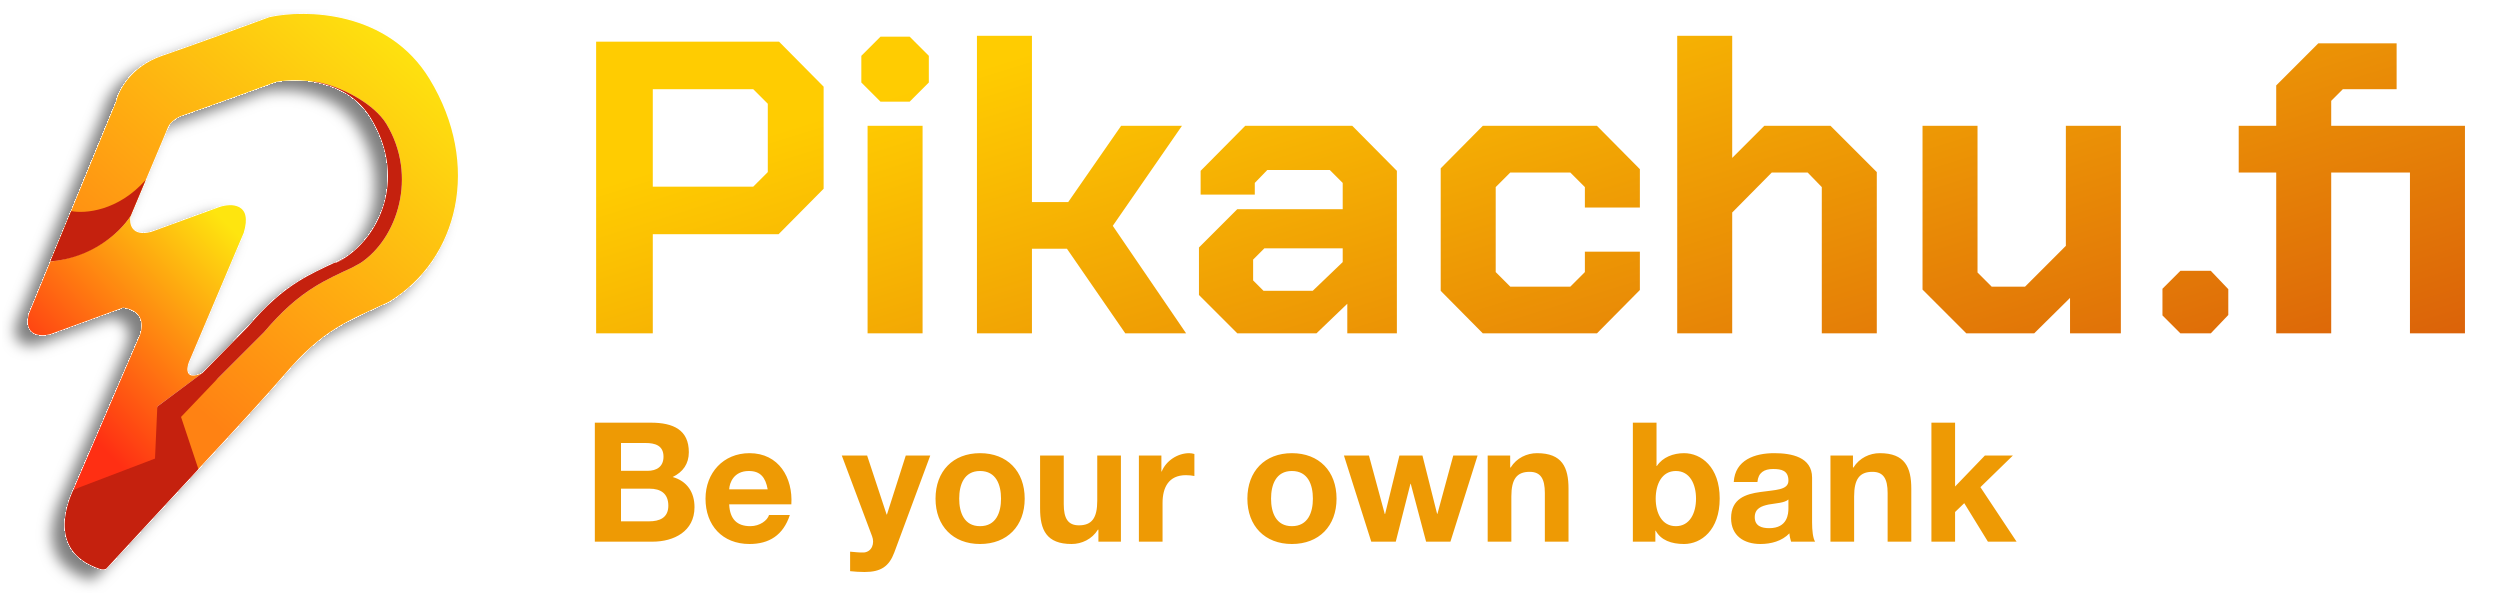
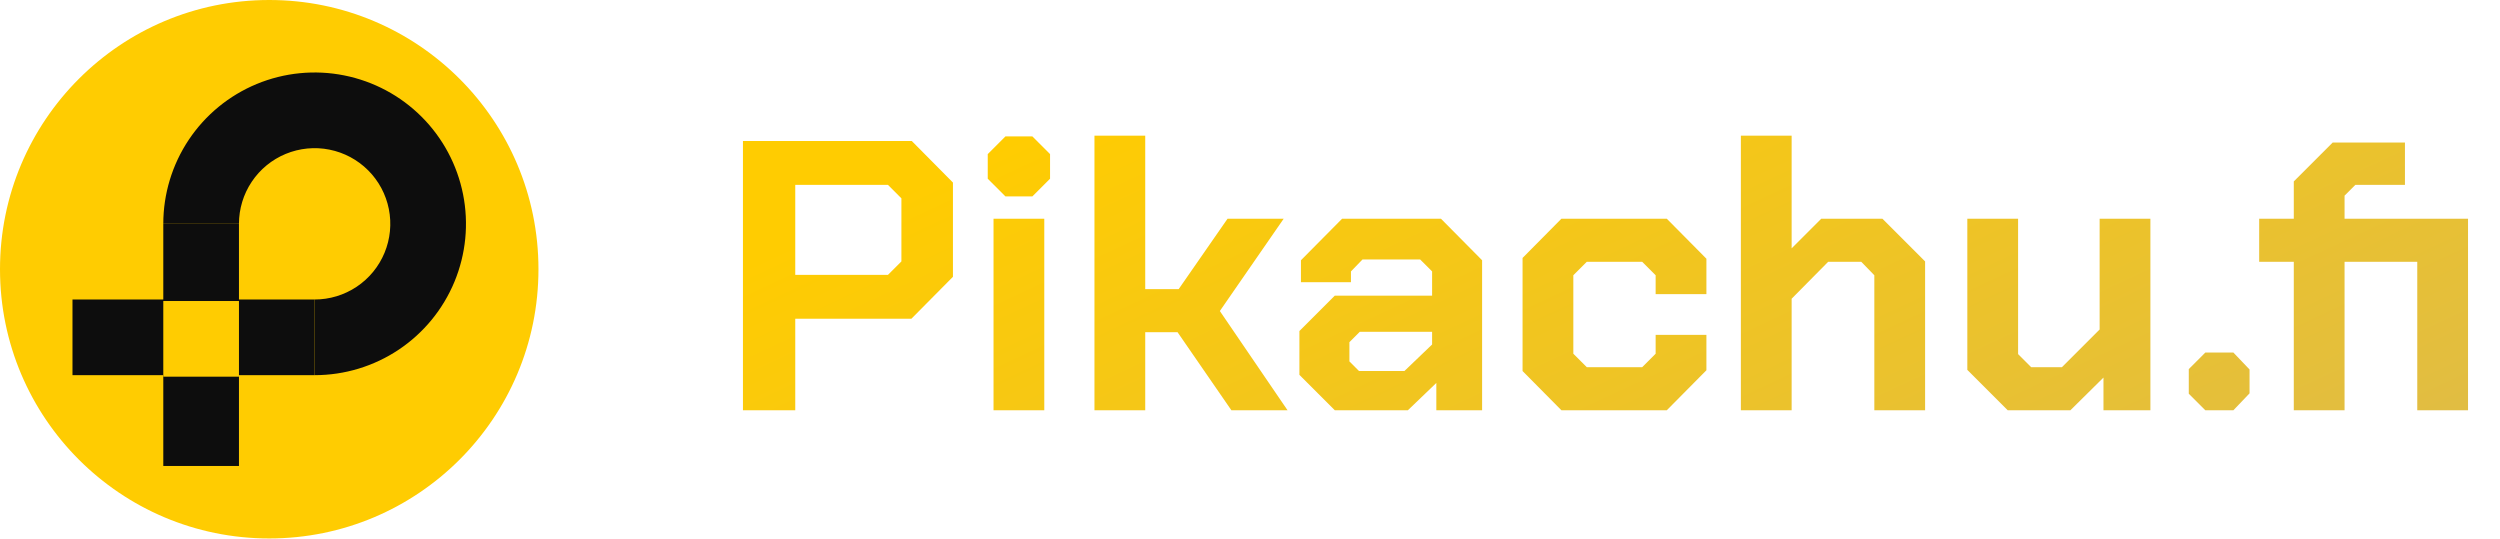
- <svg xmlns="http://www.w3.org/2000/svg" width="180" height="43" viewBox="0 0 180 43" fill="none">
-   <path d="M42.921 3H56.091L59.301 6.24V13.59L56.061 16.86H47.001V24H42.921V3ZM54.231 13.44L55.281 12.39V7.47L54.231 6.42H47.001V13.44H54.231ZM62.016 5.94V4.02L63.396 2.64H65.496L66.876 4.02V5.94L65.496 7.32H63.396L62.016 5.94ZM62.466 9.06H66.426V24H62.466V9.06ZM70.34 2.58H74.3V14.55H76.91L80.72 9.06H85.1L80.12 16.26L85.4 24H81.02L76.82 17.91H74.3V24H70.34V2.58ZM86.325 21.24V17.82L89.085 15.06H96.675V13.17L95.745 12.24H91.245L90.345 13.17V14.01H86.445V12.3L89.655 9.06H97.365L100.575 12.3V24H97.005V21.87L94.785 24H89.085L86.325 21.24ZM94.515 20.94L96.675 18.87V17.88H91.035L90.225 18.69V20.19L90.975 20.94H94.515ZM103.731 20.94V12.12L106.761 9.06H114.981L118.071 12.18V14.94H114.111V13.47L113.061 12.42H108.741L107.691 13.47V19.59L108.741 20.64H113.061L114.111 19.59V18.12H118.071V20.88L114.981 24H106.761L103.731 20.94ZM120.759 2.58H124.719V11.37L127.029 9.06H131.799L135.129 12.39V24H131.169V13.47L130.149 12.42H127.569L124.719 15.3V24H120.759V2.58ZM138.422 20.85V9.06H142.382V19.62L143.402 20.64H145.802L148.742 17.7V9.06H152.702V24H149.042V21.45L146.462 24H141.572L138.422 20.85ZM155.697 22.71V20.79L156.987 19.5H159.177L160.437 20.82V22.68L159.177 24H156.987L155.697 22.71ZM177.477 24H173.517V12.42H167.847V24H163.887V12.42H161.187V9.06H163.887V6.15L166.917 3.12H172.557V6.42H168.687L167.847 7.26V9.06H177.477V24Z" fill="url(#paint0_linear_298_1565)" />
-   <path d="M44.712 35.184H46.764C47.568 35.184 48.12 35.532 48.12 36.408C48.12 37.296 47.472 37.536 46.728 37.536H44.712V35.184ZM42.828 39H46.98C48.528 39 50.004 38.256 50.004 36.516C50.004 35.448 49.476 34.644 48.432 34.344C49.176 33.984 49.596 33.396 49.596 32.556C49.596 30.96 48.492 30.432 46.86 30.432H42.828V39ZM44.712 31.896H46.476C47.148 31.896 47.772 32.064 47.772 32.88C47.772 33.6 47.28 33.9 46.62 33.9H44.712V31.896ZM56.977 36.312C57.097 34.404 56.077 32.628 53.965 32.628C52.081 32.628 50.797 34.044 50.797 35.904C50.797 37.824 52.009 39.168 53.965 39.168C55.369 39.168 56.389 38.544 56.869 37.08H55.369C55.261 37.464 54.709 37.884 54.025 37.884C53.077 37.884 52.549 37.392 52.501 36.312H56.977ZM52.501 35.232C52.525 34.752 52.837 33.912 53.917 33.912C54.745 33.912 55.117 34.368 55.273 35.232H52.501ZM66.98 32.796H65.216L63.86 37.044H63.836L62.432 32.796H60.608L62.792 38.616C62.984 39.108 62.792 39.72 62.204 39.78C61.868 39.792 61.532 39.744 61.208 39.72V41.124C61.556 41.16 61.904 41.184 62.252 41.184C63.428 41.184 64.016 40.776 64.388 39.78L66.98 32.796ZM67.358 35.904C67.358 37.872 68.618 39.168 70.562 39.168C72.518 39.168 73.778 37.872 73.778 35.904C73.778 33.924 72.518 32.628 70.562 32.628C68.618 32.628 67.358 33.924 67.358 35.904ZM69.062 35.904C69.062 34.908 69.41 33.912 70.562 33.912C71.726 33.912 72.074 34.908 72.074 35.904C72.074 36.888 71.726 37.884 70.562 37.884C69.41 37.884 69.062 36.888 69.062 35.904ZM80.706 32.796H79.002V36.048C79.002 37.308 78.606 37.824 77.682 37.824C76.89 37.824 76.59 37.32 76.59 36.3V32.796H74.886V36.612C74.886 38.148 75.342 39.168 77.154 39.168C77.874 39.168 78.618 38.832 79.05 38.136H79.086V39H80.706V32.796ZM82 39H83.704V36.204C83.704 35.112 84.136 34.212 85.384 34.212C85.588 34.212 85.84 34.236 85.996 34.272V32.688C85.888 32.652 85.744 32.628 85.624 32.628C84.796 32.628 83.956 33.168 83.644 33.948H83.62V32.796H82V39ZM89.811 35.904C89.811 37.872 91.072 39.168 93.016 39.168C94.972 39.168 96.231 37.872 96.231 35.904C96.231 33.924 94.972 32.628 93.016 32.628C91.072 32.628 89.811 33.924 89.811 35.904ZM91.516 35.904C91.516 34.908 91.864 33.912 93.016 33.912C94.18 33.912 94.528 34.908 94.528 35.904C94.528 36.888 94.18 37.884 93.016 37.884C91.864 37.884 91.516 36.888 91.516 35.904ZM106.387 32.796H104.635L103.495 36.996H103.471L102.415 32.796H100.759L99.727 37.008H99.703L98.563 32.796H96.763L98.731 39H100.495L101.551 34.836H101.575L102.679 39H104.431L106.387 32.796ZM107.113 39H108.817V35.748C108.817 34.488 109.213 33.972 110.137 33.972C110.929 33.972 111.229 34.476 111.229 35.496V39H112.933V35.184C112.933 33.648 112.477 32.628 110.665 32.628C109.945 32.628 109.201 32.964 108.769 33.66H108.733V32.796H107.113V39ZM117.566 39H119.186V38.208H119.21C119.582 38.892 120.338 39.168 121.25 39.168C122.486 39.168 123.818 38.172 123.818 35.892C123.818 33.624 122.486 32.628 121.25 32.628C120.482 32.628 119.714 32.916 119.294 33.552H119.27V30.432H117.566V39ZM122.114 35.904C122.114 36.936 121.67 37.884 120.662 37.884C119.654 37.884 119.21 36.936 119.21 35.904C119.21 34.86 119.654 33.912 120.662 33.912C121.67 33.912 122.114 34.86 122.114 35.904ZM128.766 36.6C128.766 36.972 128.718 38.028 127.386 38.028C126.834 38.028 126.342 37.872 126.342 37.236C126.342 36.612 126.822 36.432 127.35 36.324C127.878 36.228 128.478 36.216 128.766 35.964V36.6ZM126.534 34.704C126.594 34.032 127.014 33.768 127.662 33.768C128.262 33.768 128.766 33.876 128.766 34.608C128.766 35.304 127.794 35.268 126.75 35.424C125.694 35.568 124.638 35.904 124.638 37.308C124.638 38.58 125.574 39.168 126.75 39.168C127.506 39.168 128.298 38.964 128.838 38.4C128.85 38.604 128.898 38.808 128.958 39H130.686C130.53 38.748 130.47 38.184 130.47 37.62V34.392C130.47 32.904 128.982 32.628 127.746 32.628C126.354 32.628 124.926 33.108 124.83 34.704H126.534ZM131.793 39H133.497V35.748C133.497 34.488 133.893 33.972 134.817 33.972C135.609 33.972 135.909 34.476 135.909 35.496V39H137.613V35.184C137.613 33.648 137.157 32.628 135.345 32.628C134.625 32.628 133.881 32.964 133.449 33.66H133.413V32.796H131.793V39ZM139.062 39H140.766V36.864L141.426 36.228L143.13 39H145.194L142.59 35.076L144.93 32.796H142.914L140.766 35.028V30.432H139.062V39Z" fill="#EE9A04" />
-   <g filter="url(#filter0_d_298_1565)">
-     <path d="M14.197 33.809L14.222 33.833C12.535 35.642 10.881 37.397 9.737 38.585C8.868 39.347 7.522 39.934 6.322 39.001C5.356 38.252 5.082 37.185 5.087 36.347L14.197 33.809Z" fill="#FF2F13" />
-     <path d="M9.389 15.586C9.342 15.85 9.363 16.216 9.565 16.471C9.768 16.726 10.154 16.88 10.877 16.699L15.79 14.909C16.022 14.831 16.264 14.786 16.508 14.775C16.756 14.758 17.004 14.806 17.226 14.916C17.34 14.979 17.439 15.066 17.515 15.172C17.592 15.277 17.644 15.398 17.668 15.526C17.736 15.824 17.709 16.223 17.55 16.751V16.756L13.595 26.082C13.544 26.216 13.511 26.356 13.496 26.498C13.478 26.625 13.498 26.754 13.553 26.869C13.585 26.922 13.63 26.966 13.684 26.996C13.739 27.026 13.8 27.042 13.862 27.04C14.023 27.051 14.247 27.006 14.557 26.874L11.326 29.271L12.951 33.189L5.283 35.262C5.516 34.729 8.489 27.823 9.946 24.436C10.292 23.77 10.562 22.38 8.863 22.147L3.617 24.062C2.937 24.242 1.677 24.203 2.077 22.605L3.631 18.827C4.893 18.722 7.772 17.931 9.394 15.579L9.389 15.586Z" fill="url(#paint1_linear_298_1565)" />
-     <path d="M30.929 5.693C34.677 11.855 33.011 18.683 28.015 21.723C25.017 23.138 23.31 23.638 20.437 27.011C19.391 28.238 16.773 31.099 14.223 33.833L14.198 33.81L12.074 29.938L15.697 27.231L19.001 23.926C20.311 22.385 21.434 21.41 22.636 20.659C23.502 20.118 24.419 19.697 25.301 19.292C25.512 19.195 25.735 19.042 25.94 18.946C28.605 17.197 30.103 12.687 27.813 8.912C26.961 7.506 24.566 6.164 22.638 5.872L22.633 5.898C21.721 5.739 20.79 5.736 19.877 5.889C18.43 6.424 14.972 7.678 13.174 8.297C12.809 8.414 12.484 8.63 12.235 8.921C12.12 9.092 12.03 9.278 11.965 9.474V9.474L9.395 15.57C7.774 17.92 4.899 18.711 3.633 18.817L8.365 7.315C8.532 6.538 9.423 4.792 11.655 4.026C13.886 3.26 17.747 1.848 19.399 1.236C21.991 0.669 27.932 0.763 30.929 5.693Z" fill="url(#paint2_linear_298_1565)" />
-     <path d="M10.493 12.95C8.495 15.214 6.094 15.392 5.122 15.198L3.624 18.82C6.555 18.587 8.578 16.822 9.411 15.531L10.493 12.95Z" fill="#C5210E" />
-     <path d="M22.637 5.872C24.565 6.163 26.96 7.506 27.813 8.911C30.103 12.687 28.604 17.197 25.939 18.946C25.734 19.042 25.511 19.195 25.3 19.292C24.42 19.697 23.503 20.118 22.636 20.659C21.433 21.408 20.31 22.385 19 23.926L15.695 27.231L13.034 30.02L14.283 33.767C14.283 33.767 7.746 40.845 7.663 40.929C7.579 41.012 7.35 41.018 7.205 40.97C3.105 39.62 5.153 35.593 5.28 35.258L11.16 33.018L11.327 29.271L14.554 26.87L14.571 26.863L17.847 23.531C19.158 21.988 20.284 21.011 21.491 20.256C22.358 19.715 23.279 19.292 24.155 18.888L24.172 18.926L24.797 18.637L24.16 18.887C24.369 18.791 24.577 18.696 24.777 18.601C27.561 16.826 29.191 12.605 26.713 8.525C25.867 7.131 24.611 6.395 23.258 6.042C23.047 5.987 22.693 5.907 22.485 5.871L22.637 5.872Z" fill="#C5210E" />
-   </g>
+ <svg xmlns="http://www.w3.org/2000/svg" width="195" height="42" viewBox="0 0 195 42" fill="none">
+   <path d="M57.95 11H71.12L74.33 14.24V21.59L71.09 24.86H62.03V32H57.95V11ZM69.26 21.44L70.31 20.39V15.47L69.26 14.42H62.03V21.44H69.26ZM77.044 13.94V12.02L78.424 10.64H80.525L81.904 12.02V13.94L80.525 15.32H78.424L77.044 13.94ZM77.495 17.06H81.454V32H77.495V17.06ZM85.368 10.58H89.328V22.55H91.938L95.748 17.06H100.128L95.148 24.26L100.428 32H96.048L91.848 25.91H89.328V32H85.368V10.58ZM101.354 29.24V25.82L104.114 23.06H111.704V21.17L110.774 20.24H106.274L105.374 21.17V22.01H101.474V20.3L104.684 17.06H112.394L115.604 20.3V32H112.034V29.87L109.814 32H104.114L101.354 29.24ZM109.544 28.94L111.704 26.87V25.88H106.064L105.254 26.69V28.19L106.004 28.94H109.544ZM118.76 28.94V20.12L121.79 17.06H130.01L133.1 20.18V22.94H129.14V21.47L128.09 20.42H123.77L122.72 21.47V27.59L123.77 28.64H128.09L129.14 27.59V26.12H133.1V28.88L130.01 32H121.79L118.76 28.94ZM135.788 10.58H139.748V19.37L142.058 17.06H146.828L150.158 20.39V32H146.198V21.47L145.178 20.42H142.598L139.748 23.3V32H135.788V10.58ZM153.451 28.85V17.06H157.411V27.62L158.431 28.64H160.831L163.771 25.7V17.06H167.731V32H164.071V29.45L161.491 32H156.601L153.451 28.85ZM170.725 30.71V28.79L172.015 27.5H174.205L175.465 28.82V30.68L174.205 32H172.015L170.725 30.71ZM192.506 32H188.546V20.42H182.876V32H178.916V20.42H176.216V17.06H178.916V14.15L181.946 11.12H187.586V14.42H183.716L182.876 15.26V17.06H192.506V32Z" fill="url(#paint0_linear_508_1307)" />
+   <rect width="42" height="42" rx="21" fill="#FFCC01" />
+   <path d="M12.737 17.459C12.737 15.124 13.429 12.841 14.726 10.9C16.023 8.959 17.867 7.446 20.024 6.552C22.181 5.659 24.555 5.425 26.844 5.881C29.134 6.336 31.238 7.46 32.889 9.111C34.54 10.762 35.664 12.866 36.119 15.156C36.575 17.445 36.341 19.819 35.448 21.976C34.554 24.133 33.041 25.977 31.1 27.274C29.159 28.571 26.876 29.263 24.541 29.263V23.361C25.709 23.361 26.85 23.015 27.821 22.366C28.791 21.718 29.548 20.796 29.994 19.717C30.441 18.639 30.558 17.452 30.33 16.307C30.103 15.162 29.541 14.11 28.715 13.285C27.89 12.46 26.838 11.897 25.693 11.67C24.548 11.442 23.361 11.559 22.283 12.005C21.204 12.452 20.282 13.209 19.634 14.179C18.985 15.15 18.639 16.291 18.639 17.459H12.737Z" fill="#0D0D0D" />
+   <path d="M15.688 17.459L15.688 36.346" stroke="#0D0D0D" stroke-width="5.902" />
+   <path d="M24.541 26.312L5.654 26.312" stroke="#0D0D0D" stroke-width="5.902" />
+   <path d="M18.639 26.43L12.737 26.43" stroke="#FFCC01" stroke-width="5.902" />
  <defs>
-     <filter id="filter0_d_298_1565" x="0.158" y="0.709" width="32.911" height="41.939" filterUnits="userSpaceOnUse" color-interpolation-filters="sRGB">
-       <feFlood flood-opacity="0" result="BackgroundImageFix" />
-       <feColorMatrix in="SourceAlpha" type="matrix" values="0 0 0 0 0 0 0 0 0 0 0 0 0 0 0 0 0 0 127 0" result="hardAlpha" />
-       <feOffset dx="-0.873" dy="0.679" />
-       <feGaussianBlur stdDeviation="0.485" />
-       <feComposite in2="hardAlpha" operator="out" />
-       <feColorMatrix type="matrix" values="0 0 0 0 0 0 0 0 0 0 0 0 0 0 0 0 0 0 0.5 0" />
-       <feBlend mode="normal" in2="BackgroundImageFix" result="effect1_dropShadow_298_1565" />
-       <feBlend mode="normal" in="SourceGraphic" in2="effect1_dropShadow_298_1565" result="shape" />
-     </filter>
-     <linearGradient id="paint0_linear_298_1565" x1="82.971" y1="1" x2="107.651" y2="80.221" gradientUnits="userSpaceOnUse">
+     <linearGradient id="paint0_linear_508_1307" x1="98" y1="2" x2="148" y2="109" gradientUnits="userSpaceOnUse">
      <stop stop-color="#FFCC01" />
-       <stop offset="0.979" stop-color="#C5210E" />
-     </linearGradient>
-     <linearGradient id="paint1_linear_298_1565" x1="16.012" y1="15.785" x2="-0.47" y2="32.081" gradientUnits="userSpaceOnUse">
-       <stop stop-color="#FEE50F" />
-       <stop offset="0.764" stop-color="#FF2F13" />
-     </linearGradient>
-     <linearGradient id="paint2_linear_298_1565" x1="29.813" y1="2.624" x2="3.665" y2="32.768" gradientUnits="userSpaceOnUse">
-       <stop stop-color="#FEE50F" />
-       <stop offset="0.764" stop-color="#FF8213" />
+       <stop offset="0.979" stop-color="#CBB272" />
    </linearGradient>
  </defs>
</svg>
